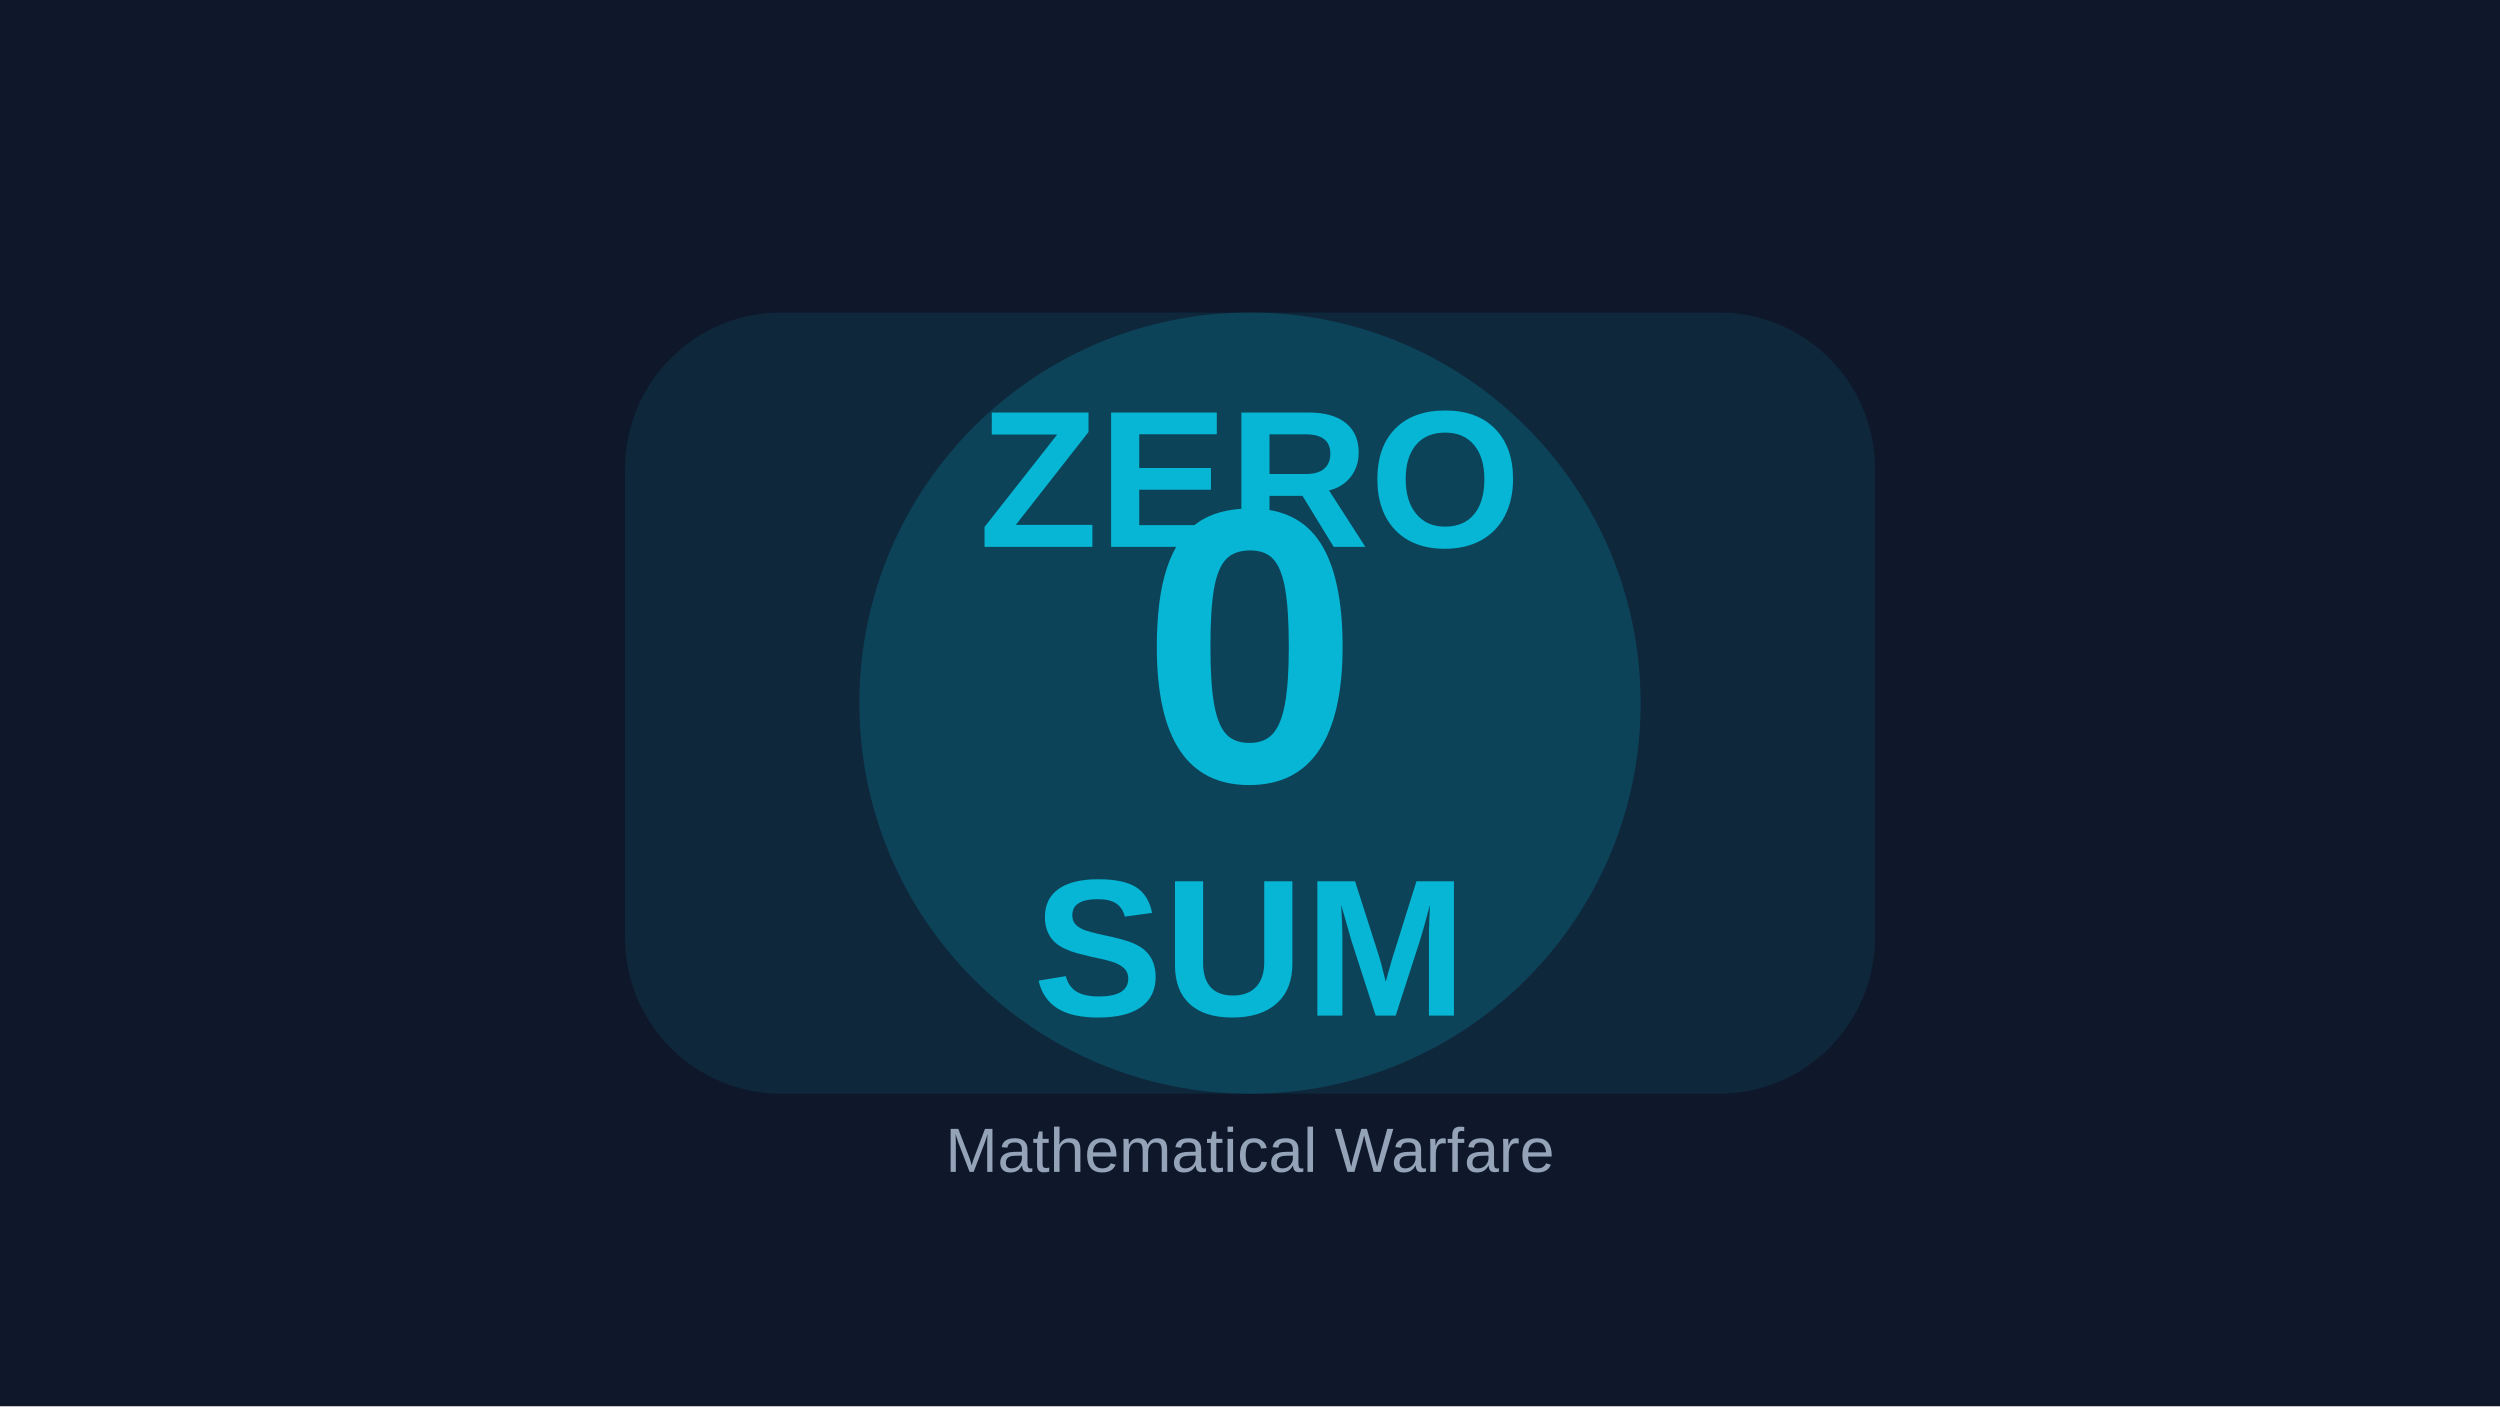
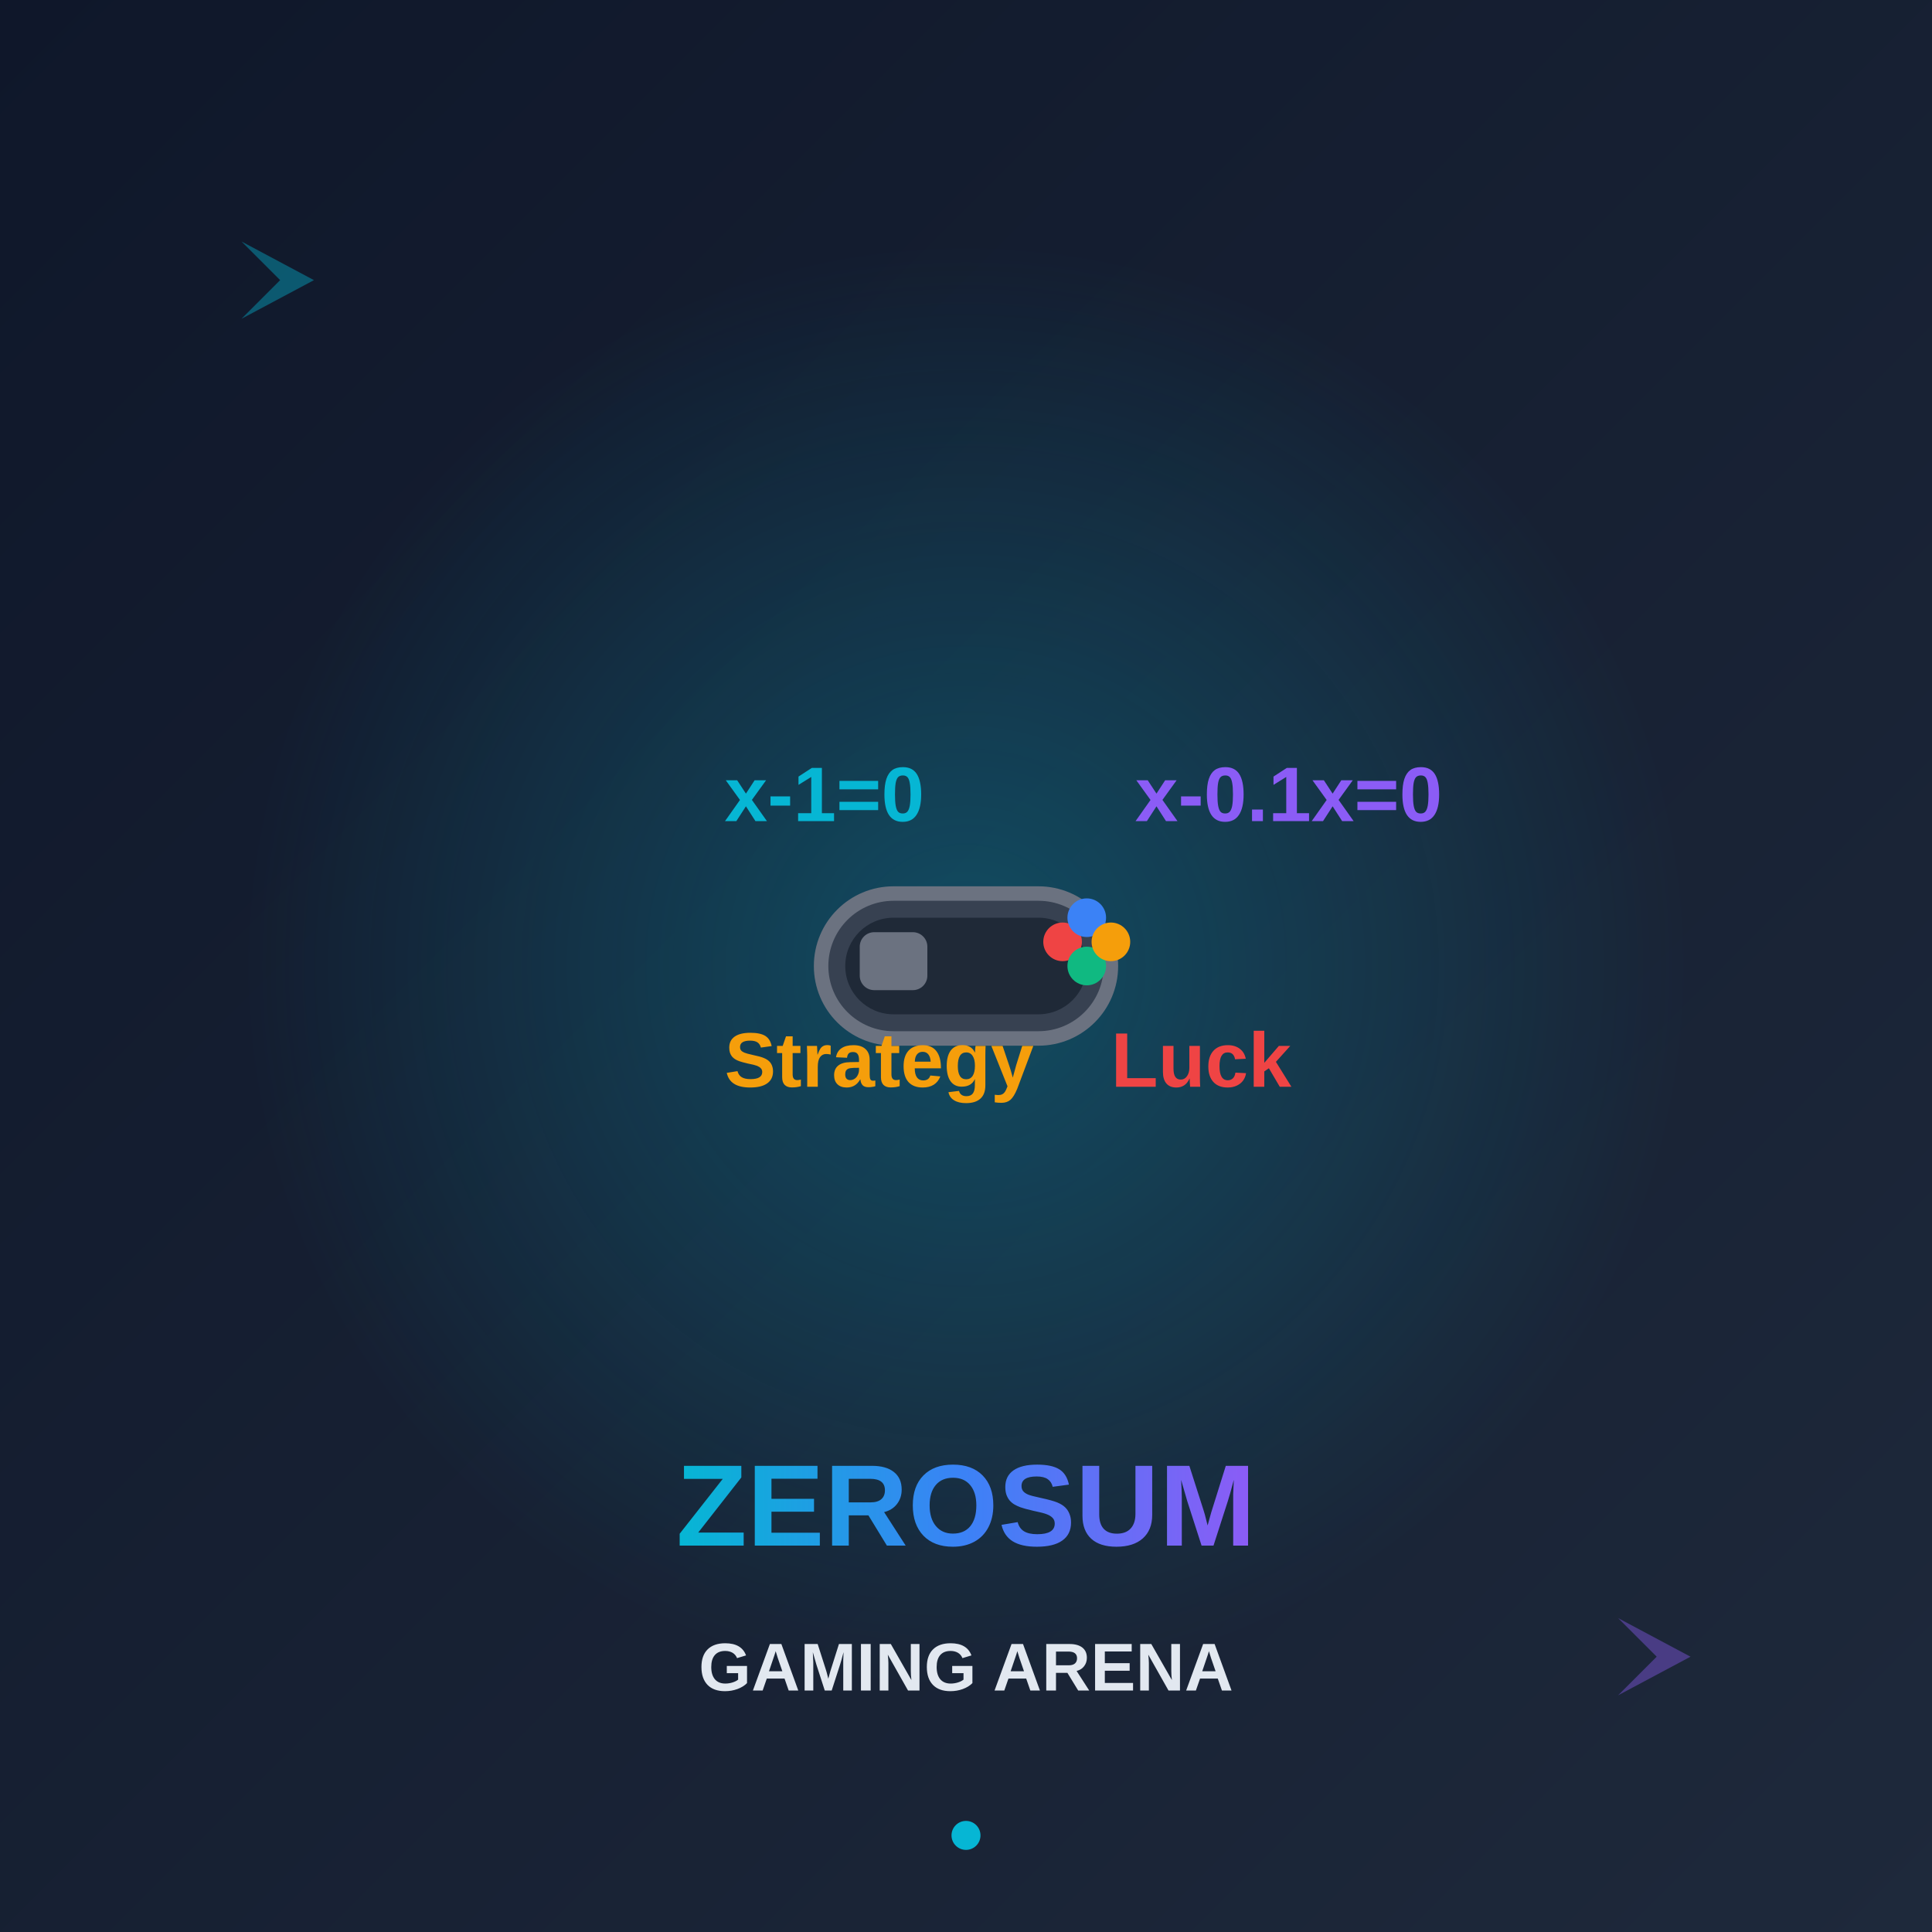
- <svg xmlns="http://www.w3.org/2000/svg" width="1280" height="720" viewBox="0 0 1280 720" fill="none">
-   <rect width="1280" height="720" fill="#0f172a" />
-   <rect x="320" y="160" width="640" height="400" rx="80" fill="#06b6d4" fill-opacity="0.1" />
-   <circle cx="640" cy="360" r="200" fill="#06b6d4" fill-opacity="0.2" />
-   <text x="640" y="400" text-anchor="middle" fill="#06b6d4" font-family="Arial, sans-serif" font-size="200" font-weight="bold">0</text>
-   <text x="640" y="280" text-anchor="middle" fill="#06b6d4" font-family="Arial, sans-serif" font-size="100" font-weight="bold">ZERO</text>
-   <text x="640" y="520" text-anchor="middle" fill="#06b6d4" font-family="Arial, sans-serif" font-size="100" font-weight="bold">SUM</text>
-   <text x="640" y="600" text-anchor="middle" fill="#94a3b8" font-family="Arial, sans-serif" font-size="32" font-weight="normal">Mathematical Warfare</text>
+ <svg xmlns="http://www.w3.org/2000/svg" width="400" height="400" viewBox="0 0 400 400" fill="none">
+   <defs>
+     <linearGradient id="bgGradient" x1="0%" y1="0%" x2="100%" y2="100%">
+       <stop offset="0%" style="stop-color:#0f172a;stop-opacity:1" />
+       <stop offset="100%" style="stop-color:#1e293b;stop-opacity:1" />
+     </linearGradient>
+     <linearGradient id="logoGradient" x1="0%" y1="0%" x2="100%" y2="0%">
+       <stop offset="0%" style="stop-color:#06b6d4;stop-opacity:1" />
+       <stop offset="50%" style="stop-color:#3b82f6;stop-opacity:1" />
+       <stop offset="100%" style="stop-color:#8b5cf6;stop-opacity:1" />
+     </linearGradient>
+     <radialGradient id="glowGradient" cx="50%" cy="50%" r="50%">
+       <stop offset="0%" style="stop-color:#06b6d4;stop-opacity:0.3" />
+       <stop offset="100%" style="stop-color:#06b6d4;stop-opacity:0" />
+     </radialGradient>
+   </defs>
+   <rect width="400" height="400" fill="url(#bgGradient)" />
+   <circle cx="200" cy="200" r="150" fill="url(#glowGradient)">
+     <animate attributeName="r" values="150;180;150" dur="3s" repeatCount="indefinite" />
+     <animate attributeName="opacity" values="0.3;0.6;0.3" dur="3s" repeatCount="indefinite" />
+   </circle>
+   <g transform="translate(200, 200)">
+     <rect x="-30" y="-15" width="60" height="30" rx="15" fill="#374151" stroke="#6b7280" stroke-width="3" />
+     <rect x="-25" y="-10" width="50" height="20" rx="10" fill="#1f2937" />
+     <rect x="-20" y="-5" width="10" height="8" rx="2" fill="#9ca3af" />
+     <rect x="-22" y="-7" width="14" height="12" rx="3" fill="#6b7280" />
+     <circle cx="20" cy="-5" r="4" fill="#ef4444" />
+     <circle cx="25" cy="-10" r="4" fill="#3b82f6" />
+     <circle cx="25" cy="0" r="4" fill="#10b981" />
+     <circle cx="30" cy="-5" r="4" fill="#f59e0b" />
+     <text x="-50" y="-30" font-family="Arial, sans-serif" font-size="16" font-weight="bold" fill="#06b6d4">x-1=0</text>
+     <text x="35" y="-30" font-family="Arial, sans-serif" font-size="16" font-weight="bold" fill="#8b5cf6">x-0.1x=0</text>
+     <text x="-50" y="25" font-family="Arial, sans-serif" font-size="16" font-weight="bold" fill="#f59e0b">Strategy</text>
+     <text x="30" y="25" font-family="Arial, sans-serif" font-size="16" font-weight="bold" fill="#ef4444">Luck</text>
+   </g>
+   <text x="200" y="320" text-anchor="middle" font-family="Arial, sans-serif" font-size="24" font-weight="900" fill="url(#logoGradient)">
+     ZEROSUM
+   </text>
+   <text x="200" y="350" text-anchor="middle" font-family="Arial, sans-serif" font-size="14" font-weight="600" fill="#e2e8f0">
+     GAMING ARENA
+   </text>
+   <g transform="translate(50, 50)" opacity="0.4">
+     <polygon points="0,0 15,8 0,16 8,8" fill="#06b6d4" />
+   </g>
+   <g transform="translate(335, 335)" opacity="0.4">
+     <polygon points="0,0 15,8 0,16 8,8" fill="#8b5cf6" />
+   </g>
+   <circle cx="200" cy="380" r="3" fill="#06b6d4">
+     <animate attributeName="opacity" values="0.3;1;0.3" dur="1.5s" repeatCount="indefinite" />
+   </circle>
</svg>
